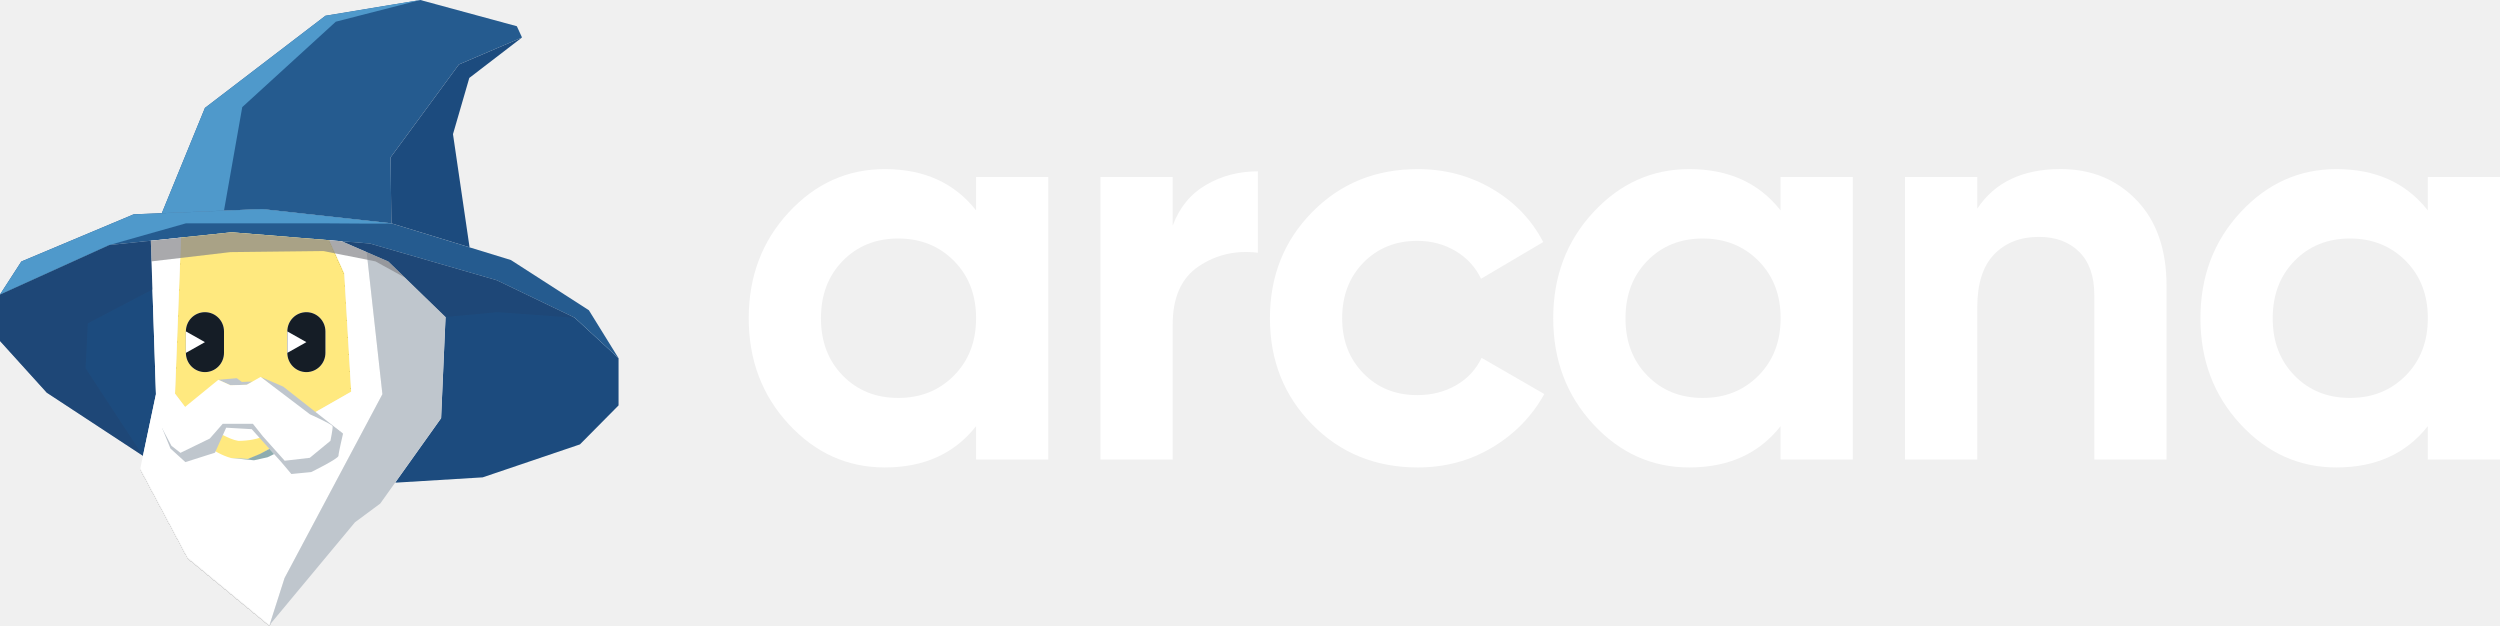
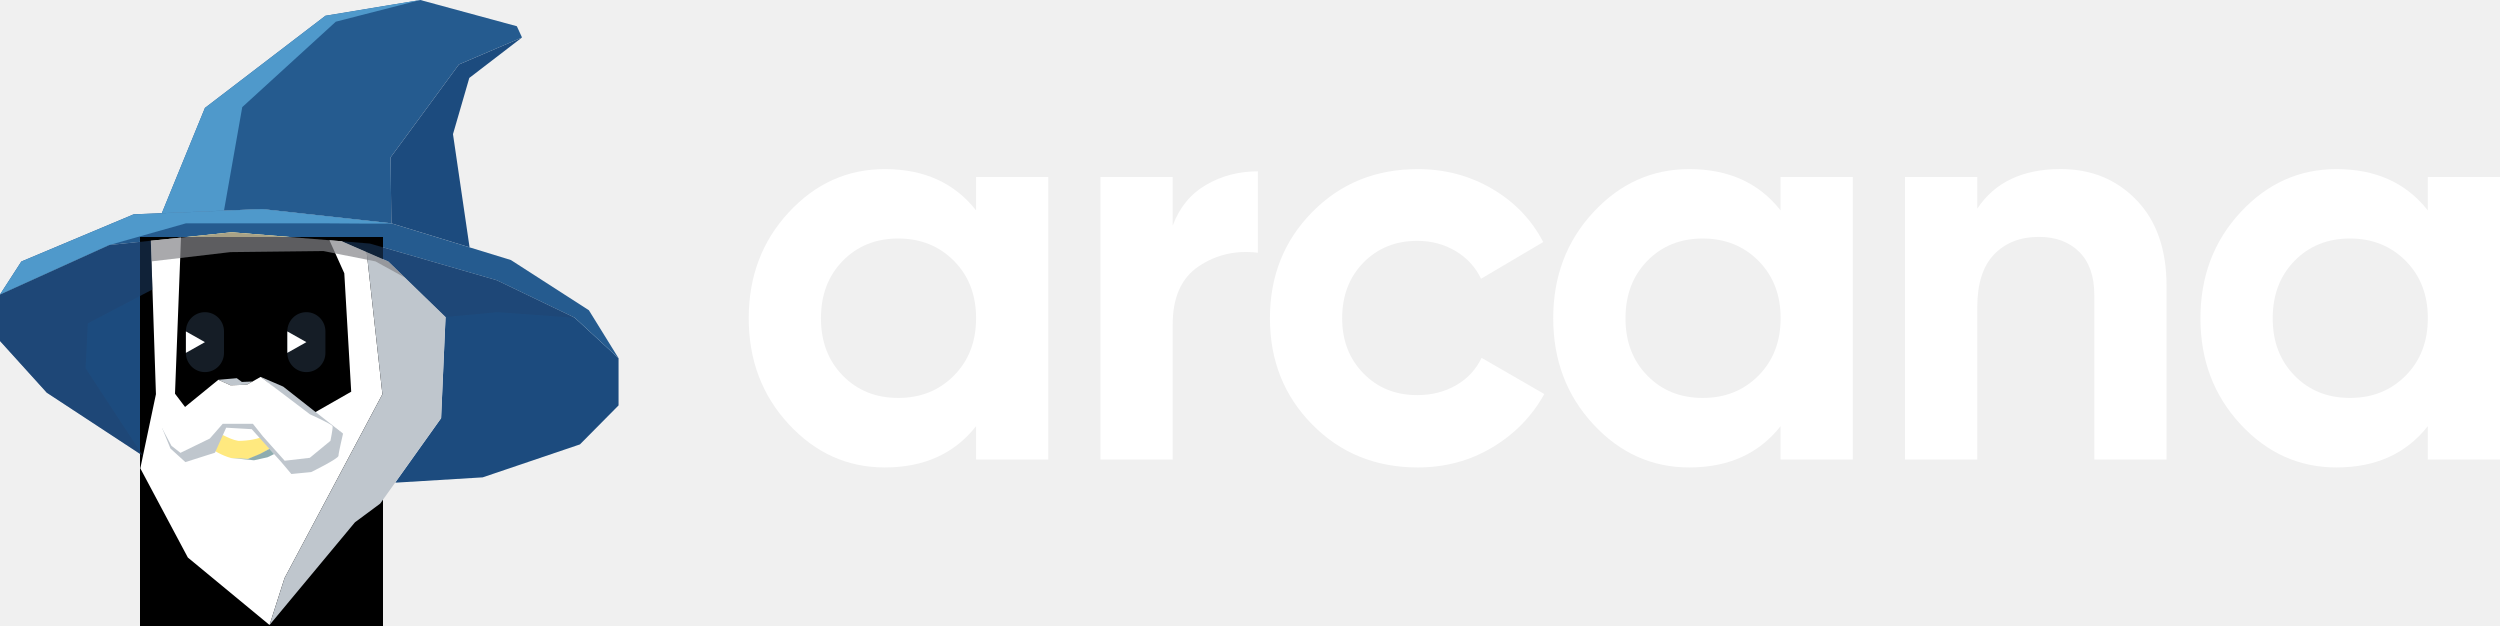
<svg xmlns="http://www.w3.org/2000/svg" width="2636" height="660" viewBox="0 0 2636 660" fill="none">
  <path d="M1029.18 186.596H1105.32V484.527H1029.18V449.366C1006.34 478.353 974.276 492.875 932.917 492.875C893.541 492.875 859.774 477.666 831.672 447.307C803.514 416.891 789.463 379.671 789.463 335.59C789.463 291.509 803.514 254.232 831.672 223.873C859.83 193.457 893.597 178.306 932.917 178.306C974.276 178.306 1006.34 192.828 1029.18 221.815V186.596ZM888.612 396.023C903.965 411.745 923.455 419.578 947.081 419.578C970.707 419.578 990.253 411.745 1005.83 396.023C1021.36 380.357 1029.18 360.175 1029.18 335.533C1029.18 310.891 1021.41 290.766 1005.83 275.043C990.253 259.378 970.707 251.488 947.081 251.488C923.455 251.488 903.965 259.321 888.612 275.043C873.258 290.766 865.609 310.891 865.609 335.533C865.609 360.175 873.258 380.357 888.612 396.023Z" fill="white" />
  <path d="M1236.53 237.826C1243.61 218.788 1255.34 204.437 1271.66 194.946C1287.98 185.398 1306.22 180.653 1326.28 180.653V266.47C1303.05 263.669 1282.31 268.471 1263.95 280.763C1245.65 293.056 1236.48 313.524 1236.48 342.111V484.53H1160.33V186.599H1236.48V237.826H1236.53Z" fill="white" />
  <path d="M1494.94 492.878C1450.46 492.878 1413.35 477.784 1383.61 447.597C1353.86 417.409 1339.02 380.075 1339.02 335.594C1339.02 291.113 1353.86 253.778 1383.61 223.59C1413.35 193.403 1450.41 178.309 1494.94 178.309C1523.66 178.309 1549.84 185.284 1573.46 199.178C1597.09 213.071 1614.99 231.766 1627.17 255.208L1561.62 293.914C1555.73 281.622 1546.78 271.845 1534.77 264.698C1522.76 257.552 1509.27 253.95 1494.31 253.95C1471.48 253.95 1452.56 261.611 1437.6 276.876C1422.64 292.199 1415.17 311.752 1415.17 335.594C1415.17 359.035 1422.64 378.417 1437.6 393.682C1452.56 409.004 1471.43 416.609 1494.31 416.609C1509.67 416.609 1523.32 413.121 1535.33 406.203C1547.34 399.285 1556.3 389.623 1562.19 377.33L1628.31 415.465C1615.33 438.906 1597.03 457.659 1573.41 471.781C1549.84 485.846 1523.66 492.878 1494.94 492.878Z" fill="white" />
  <path d="M1877.43 186.599H1953.58V484.531H1877.43V449.369C1854.6 478.356 1822.54 492.878 1781.18 492.878C1741.8 492.878 1708.03 477.67 1679.93 447.311C1651.77 416.894 1637.72 379.674 1637.72 335.594C1637.72 291.513 1651.77 254.236 1679.93 223.877C1708.09 193.46 1741.86 178.309 1781.18 178.309C1822.54 178.309 1854.6 192.831 1877.43 221.818V186.599ZM1736.93 396.026C1752.28 411.749 1771.77 419.582 1795.4 419.582C1819.02 419.582 1838.57 411.749 1854.15 396.026C1869.67 380.361 1877.49 360.178 1877.49 335.536C1877.49 310.895 1869.73 290.769 1854.15 275.047C1838.57 259.381 1819.02 251.491 1795.4 251.491C1771.77 251.491 1752.28 259.324 1736.93 275.047C1721.57 290.769 1713.93 310.895 1713.93 335.536C1713.87 360.178 1721.57 380.361 1736.93 396.026Z" fill="white" />
  <path d="M2172.78 178.252C2205.08 178.252 2231.7 189.173 2252.78 211.013C2273.86 232.853 2284.4 263.041 2284.4 301.576V484.531H2208.25V311.124C2208.25 291.285 2202.92 276.077 2192.33 265.557C2181.68 255.037 2167.51 249.777 2149.84 249.777C2130.18 249.777 2114.43 255.951 2102.59 268.244C2090.8 280.536 2084.85 299.06 2084.85 323.645V484.531H2008.65V186.6H2084.85V219.989C2103.32 192.146 2132.67 178.252 2172.78 178.252Z" fill="white" />
  <path d="M2559.86 186.599H2636V484.531H2559.86V449.369C2537.02 478.356 2504.96 492.878 2463.6 492.878C2424.22 492.878 2390.45 477.67 2362.35 447.311C2334.19 416.894 2320.14 379.674 2320.14 335.594C2320.14 291.513 2334.19 254.236 2362.35 223.877C2390.51 193.46 2424.28 178.309 2463.6 178.309C2504.96 178.309 2537.02 192.831 2559.86 221.818V186.599ZM2419.35 396.026C2434.7 411.749 2454.19 419.582 2477.82 419.582C2501.44 419.582 2520.99 411.749 2536.57 396.026C2552.09 380.361 2559.91 360.178 2559.91 335.536C2559.91 310.895 2552.15 290.769 2536.57 275.047C2520.99 259.381 2501.44 251.491 2477.82 251.491C2454.19 251.491 2434.7 259.324 2419.35 275.047C2403.99 290.769 2396.35 310.895 2396.35 335.536C2396.29 360.178 2403.99 380.361 2419.35 396.026Z" fill="white" />
  <path d="M164.437 415.626L150.734 480.606L49.325 414.03L-4.57764e-05 359.53V310.537L115.081 258.384L159.043 253.816L164.437 415.626Z" fill="#1C4B7E" />
  <path d="M652.206 377.683V427.459L611.499 468.568L508.943 503.326L418.106 508.864L416.772 508.739L465.105 440.912L469.787 334.259L409.487 275.786L386.607 265.837L360.317 254.387L389.924 256.796L523.824 295.527L606.043 335.041L652.206 377.683Z" fill="#1C4B7E" />
  <path d="M652.2 377.681L606.037 335.039L523.819 295.525L389.919 256.794L360.311 254.385H360.28L347.352 253.321L244.269 244.936L190.851 250.505L159.043 253.822L115.081 258.389L-4.57764e-05 310.542L22.508 275.722L140.937 225.977L170.638 224.757L276.387 220.44L412.643 235.488L495.11 260.798L538.7 274.189L620.919 327.124L652.2 377.681Z" fill="#255B8F" />
  <path d="M363.038 288.143L347.351 253.322L244.298 244.938L190.881 250.506L184.525 415.1L198.105 433.027L236.207 406.747L264.915 405.683L328.47 436.906L370.355 413.004L363.038 288.143ZM236.176 372.082C236.176 383.283 227.185 392.355 216.086 392.355C204.987 392.355 195.996 383.283 195.996 372.082V349.432C195.996 338.231 204.987 329.159 216.086 329.159C221.635 329.159 226.658 331.442 230.285 335.103C233.913 338.763 236.145 343.831 236.145 349.432V372.082H236.176ZM343.134 372.082C343.134 383.283 334.144 392.355 323.045 392.355C311.946 392.355 302.955 383.283 302.955 372.082V349.432C302.955 338.231 311.946 329.159 323.045 329.159C328.594 329.159 333.617 331.442 337.244 335.103C340.871 338.763 343.134 343.831 343.134 349.432V372.082Z" fill="#FFE97F" />
  <g filter="url(#filter0_d_1606_39)">
    <path d="M198.063 433.025L328.428 436.904L370.313 413.002L363.027 288.141L347.34 253.32L360.268 254.384H360.299L386.589 265.834L403.206 415.63L357.012 502.416L300.03 609.475L284.187 659.001L198.063 587.857L147.962 493.844L150.722 480.61L164.425 415.63L159.03 253.821L190.839 250.504L184.514 415.098L198.063 433.025Z" fill="white" />
  </g>
  <path d="M469.784 334.252L465.103 440.905L416.77 508.732L400.896 530.976L374.265 550.717L284.203 658.997L300.045 609.472L357.028 502.412L403.222 415.626L386.604 265.831L409.484 275.779L469.784 334.252Z" fill="#BFC6CD" />
  <path d="M236.187 349.423V372.074C236.187 383.274 227.197 392.347 216.098 392.347C204.999 392.347 196.008 383.274 196.008 372.074V349.423C196.008 338.223 204.999 329.15 216.098 329.15C221.647 329.15 226.67 331.434 230.297 335.095C233.955 338.755 236.187 343.823 236.187 349.423Z" fill="#151D26" />
  <path d="M343.128 349.423V372.074C343.128 383.274 334.137 392.347 323.038 392.347C311.939 392.347 302.949 383.274 302.949 372.074V349.423C302.949 338.223 311.939 329.15 323.038 329.15C328.588 329.15 333.61 331.434 337.238 335.095C340.865 338.755 343.128 343.823 343.128 349.423Z" fill="#151D26" />
  <path d="M483.885 67.953L411.835 165.939L412.641 235.487L276.385 220.439L170.635 224.756L216.085 113.786L343.133 16.613L443.147 0L544.96 27.657L550.416 39.514L483.885 67.953Z" fill="#255B8F" />
  <path d="M477.625 141.442L495.111 260.796L412.644 235.486L411.838 165.938L483.888 67.952L550.419 39.513L494.832 82.187L477.625 141.442Z" fill="#1C4B7E" />
  <path opacity="0.7" d="M159.041 253.823L159.754 275.598L242.902 265.836L341.026 264.71L395.838 275.598L426.903 292.679L409.479 275.785L360.309 254.386L244.267 244.938L159.041 253.823Z" fill="#848589" />
  <path d="M443.147 0L354.077 22.87L255.427 112.941L236.174 222.097L170.635 224.756L216.085 113.786L343.133 16.613L443.147 0Z" fill="#4F99CB" />
  <path d="M-4.57764e-05 310.544L115.081 258.391L195.998 235.49H343.136C343.136 235.49 418.689 236.147 412.613 235.49C406.567 234.833 276.388 220.473 276.388 220.473L140.938 226.01L22.508 275.754L-4.57764e-05 310.544Z" fill="#4F99CB" />
  <path opacity="0.5" d="M159.043 253.816L115.081 258.384L-4.57764e-05 310.537V359.53L49.325 414.03L150.734 480.606L90.217 388.313L92.573 340.916L160.748 305.219L159.043 253.816Z" fill="#20436F" />
  <path opacity="0.5" d="M360.317 254.387L389.924 256.796L523.824 295.527L606.043 335.041L524.382 329.159L469.787 334.259L409.487 275.786L360.317 254.387Z" fill="#20436F" />
  <path d="M196.008 349.426L216.098 360.752L196.008 372.077V349.426Z" fill="white" />
  <path d="M302.949 349.426L323.038 360.752L302.949 372.077V349.426Z" fill="white" />
  <path d="M286.785 464.905C286.475 467.346 286.01 469.817 285.39 472.289C278.29 477.545 270.137 481.518 261.363 483.896L243.443 482.926C233.957 480.141 225.307 475.48 217.99 469.285C219.261 466.626 220.564 463.967 221.897 461.307C226.702 461.088 231.197 460.181 235.259 458.805C240.126 461.276 245.831 463.998 251.349 464.874C255.534 464.905 262.758 464.311 266.85 463.372C269.393 462.903 271.935 462.277 274.415 461.433C279.127 463.56 280.987 464.248 286.785 464.905Z" fill="#FFE97F" />
  <path d="M171.232 452.078L179.726 472.945L195.476 487.243L226.664 477.325L238.476 450.952L265.417 452.516L296.606 487.243L307.209 499.788L328.104 497.755C328.104 497.755 356.875 483.645 356.875 480.642C356.875 477.638 361.711 457.209 361.711 457.209L350.643 449.481L227.222 423.67L171.232 452.078Z" fill="#BFC6CD" />
  <path d="M230.19 400.454L249.66 398.765L255.023 402.707L266.06 402.269L260.294 405.679L243.18 406.273L230.19 400.454Z" fill="#BFC6CD" />
  <path d="M274.807 397.387L298.586 407.617L361.738 457.205L323.047 436.9L274.807 397.387Z" fill="#BFC6CD" />
  <path d="M190.267 433.021L171.232 452.105L180.749 470.032L190.267 477.478L221.208 462.398L234.849 446.849H266.657L277.105 459.989L300.171 485.8L326.616 482.734L348.411 464.807C348.411 464.807 351.139 451.667 350.674 449.477C350.209 447.287 326.864 436.9 326.864 436.9L274.811 397.387L260.271 405.677L243.157 406.272L230.198 400.453L190.267 433.021Z" fill="white" />
  <path d="M243.448 482.922L267.846 485.331L282.139 482.139L289.021 478.761L284.061 473.254L274.326 478.542L261.367 483.891L243.448 482.922Z" fill="#8EACAF" />
  <defs>
    <filter id="filter0_d_1606_39" x="147.962" y="250.504" width="255.244" height="409.496" filterUnits="userSpaceOnUse" color-interpolation-filters="sRGB">
-       <feFlood flood-opacity="0" result="BackgroundImageFix" />
+       <feFlood result="BackgroundImageFix" />
      <feColorMatrix in="SourceAlpha" type="matrix" values="0 0 0 0 0 0 0 0 0 0 0 0 0 0 0 0 0 0 127 0" result="hardAlpha" />
      <feOffset dy="1" />
      <feComposite in2="hardAlpha" operator="out" />
      <feColorMatrix type="matrix" values="0 0 0 0 0 0 0 0 0 0 0 0 0 0 0 0 0 0 0.1 0" />
      <feBlend mode="normal" in2="BackgroundImageFix" result="effect1_dropShadow_1606_39" />
      <feBlend mode="normal" in="SourceGraphic" in2="effect1_dropShadow_1606_39" result="shape" />
    </filter>
  </defs>
</svg>
